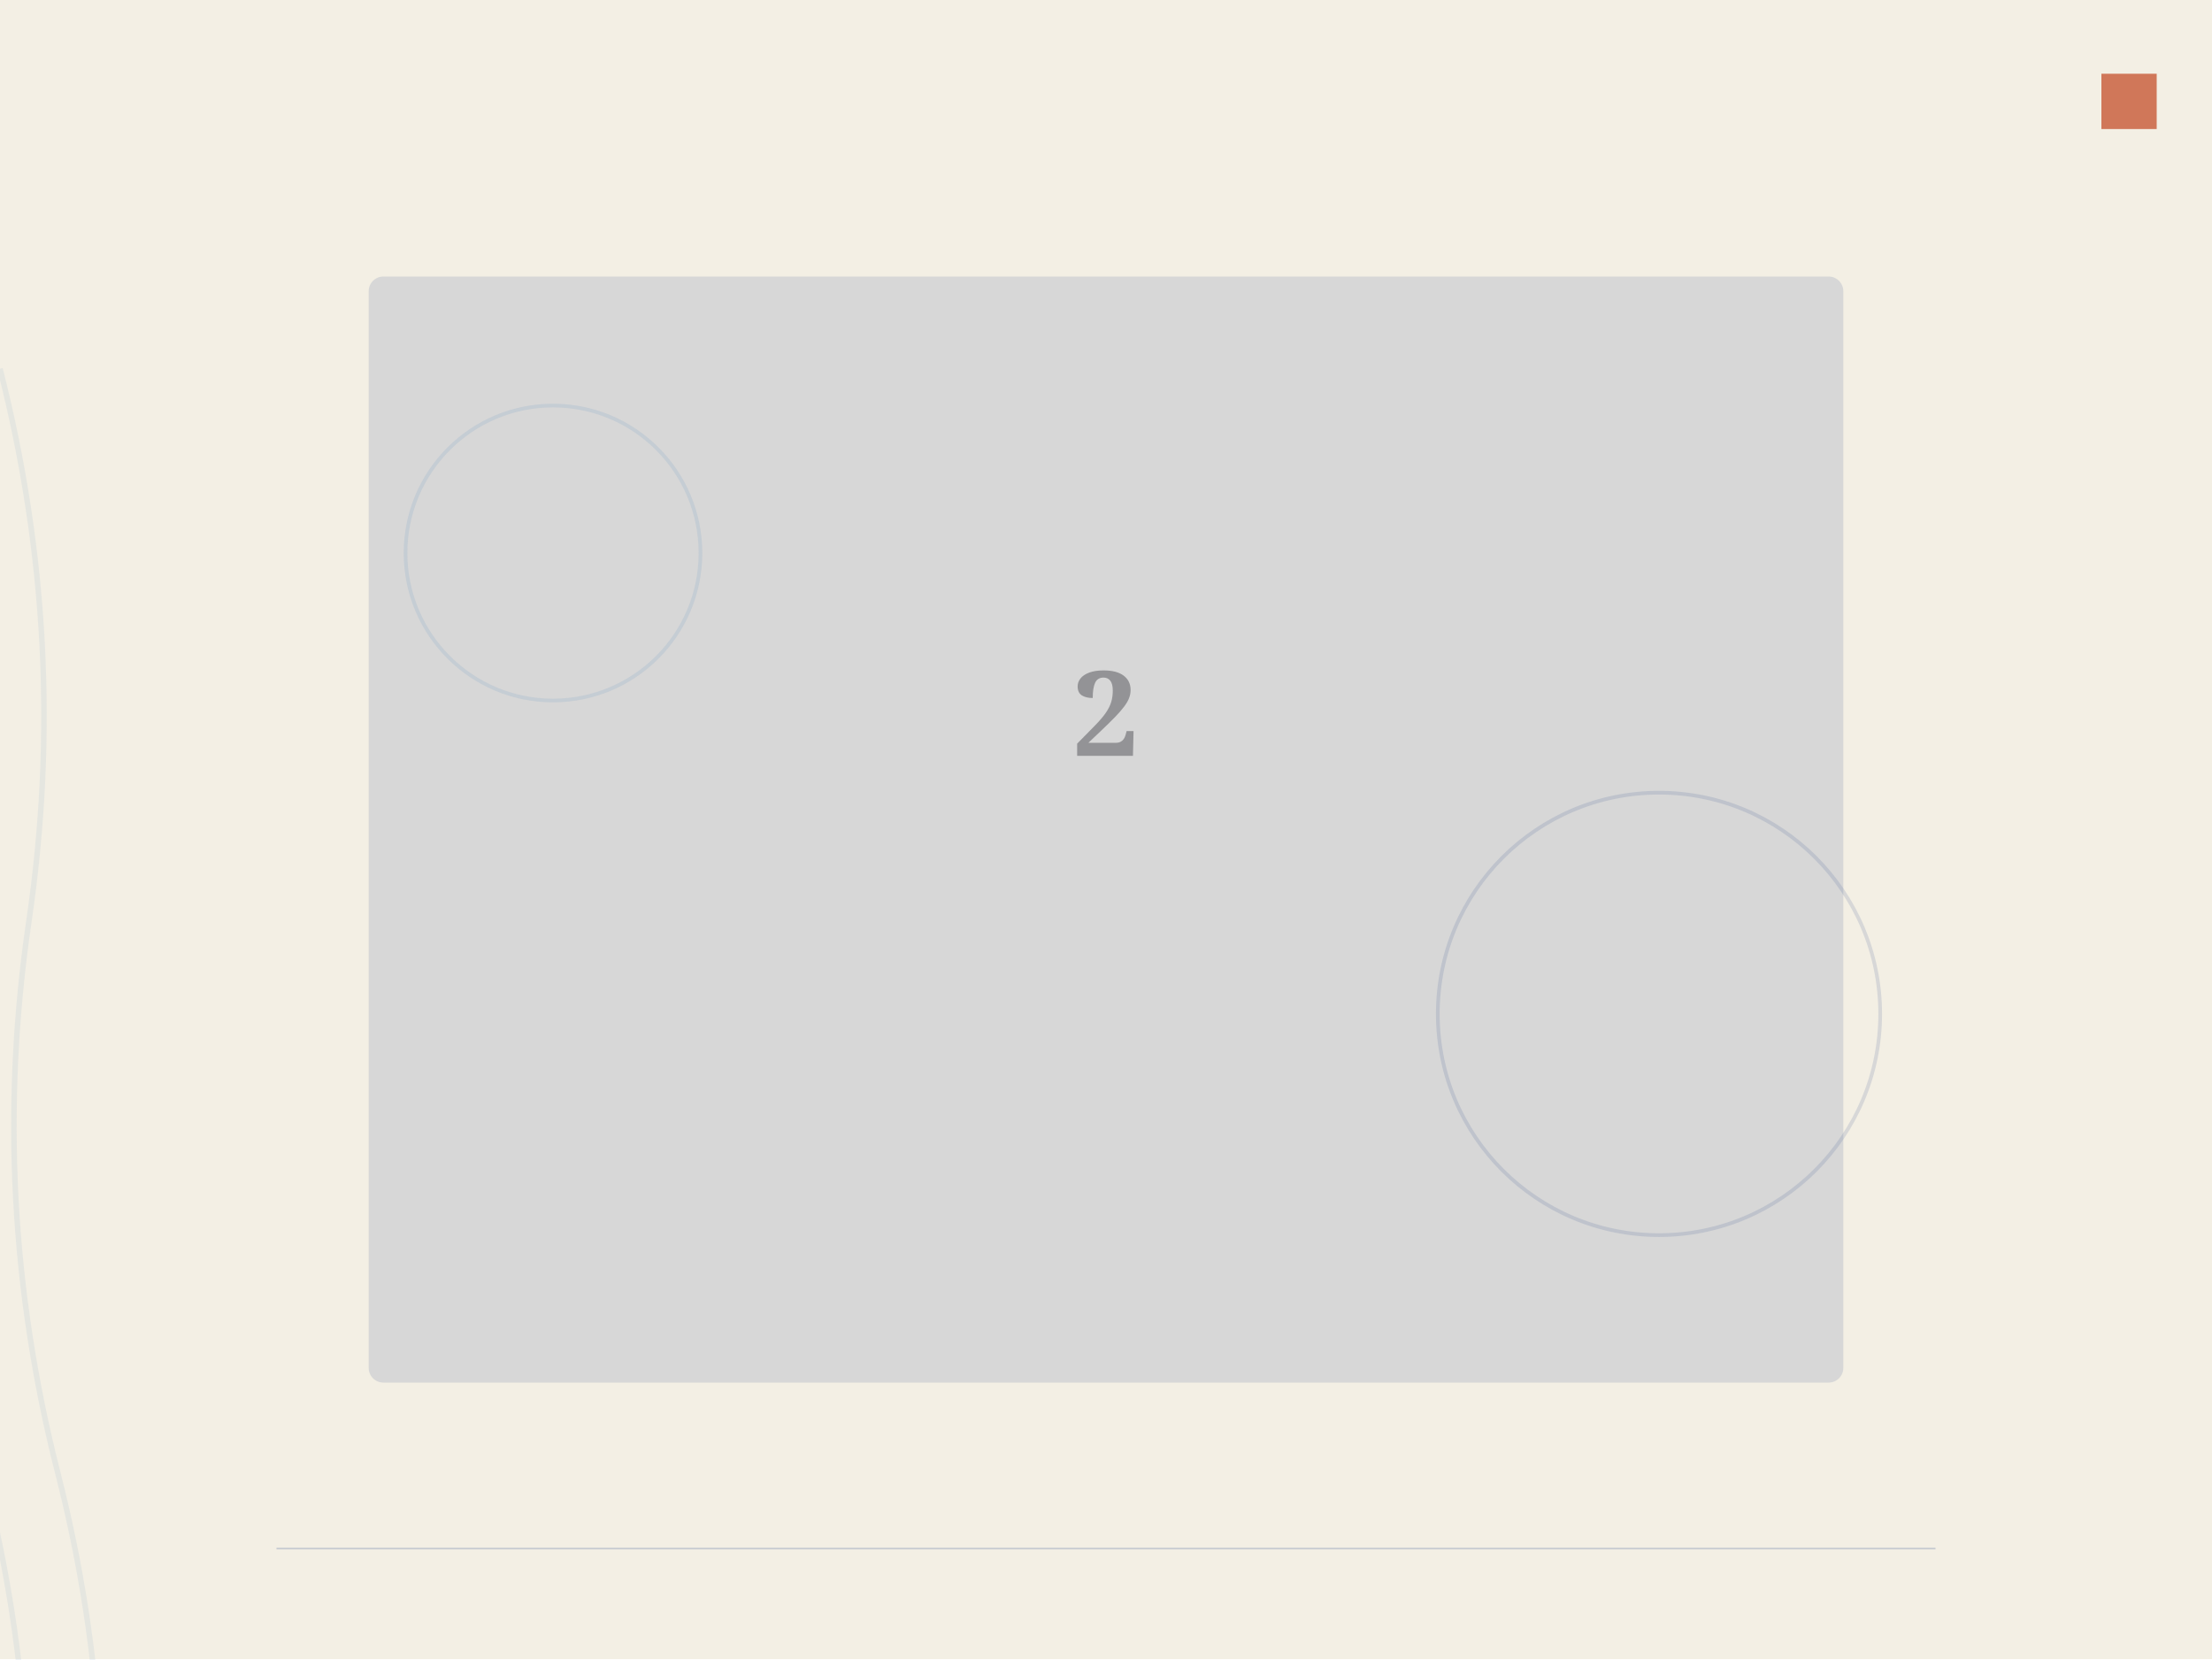
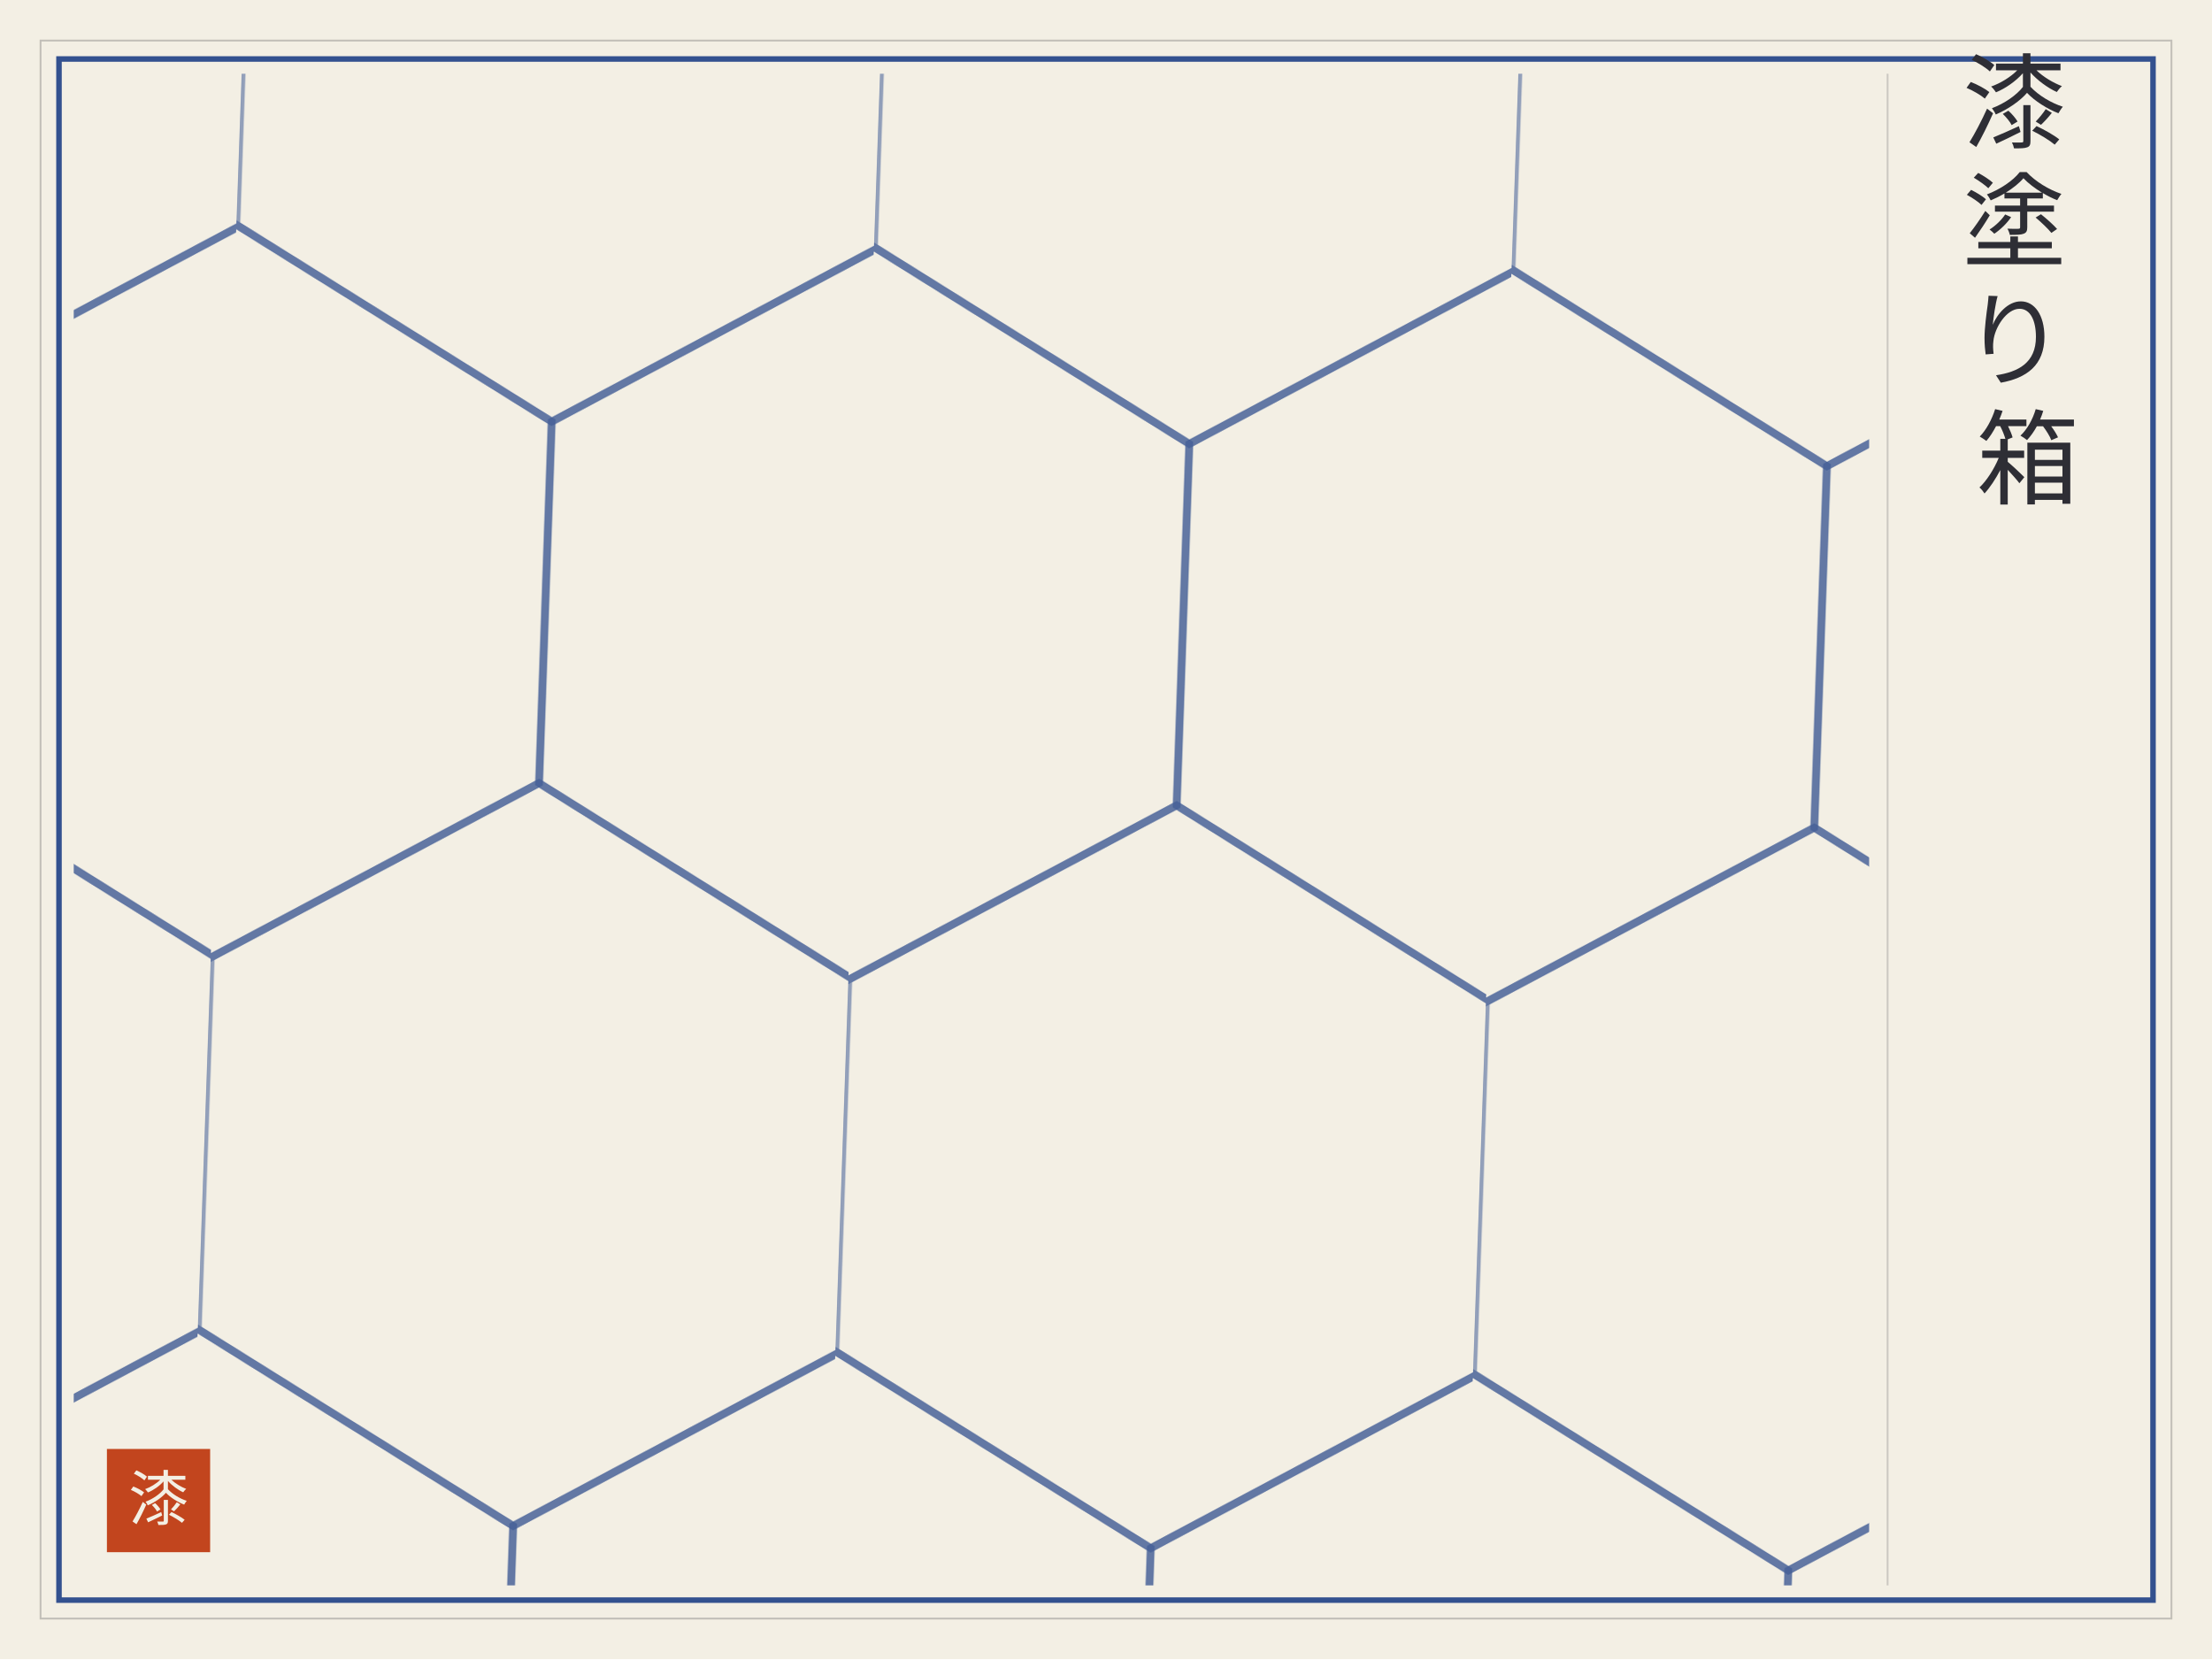
<svg xmlns="http://www.w3.org/2000/svg" width="1200" height="900" viewBox="0 0 1200 900">
  <rect width="1200" height="900" fill="#F3EFE4" />
-   <g transform="translate(0, 200) rotate(87)">
-     <g fill="none" stroke="#7FA3C7" stroke-width="3" opacity="0.12">
-       <path d="M 0 0 Q 150 -30 300 0 T 600 0 T 900 0 T 1200 0" />
-       <path d="M 0 40 Q 150 10 300 40 T 600 40 T 900 40 T 1200 40" />
-       <path d="M 0 80 Q 150 50 300 80 T 600 80 T 900 80 T 1200 80" />
+   <rect x="22" y="22" width="1156" height="856" fill="none" stroke="#2E2E35" stroke-width="1" opacity="0.25" />
+   <rect x="32" y="32" width="1136" height="836" fill="none" stroke="#33518F" stroke-width="3" />
+   <clipPath id="plate-urushi-lacquer-box-2">
+     <rect x="40.0" y="40.0" width="974.0" height="820.0" />
+   </clipPath>
+   <pattern id="pat-plate-urushi-lacquer-box-2" x="40.0" y="40.0" width="599.4" height="346.1" patternUnits="userSpaceOnUse" patternTransform="rotate(272 527.0 450.0)">
+     <g transform="scale(2.8)">
+       <polygon points="72.0,0.0 36.0,62.4 -36.0,62.4 -72.0,0.0 -36.0,-62.4 36.0,-62.4" fill="none" stroke="#33518F" stroke-width="1.5" opacity="0.5" />
+       <polygon points="180.0,62.4 144.0,124.7 72.0,124.7 36.0,62.4 72.0,0.0 144.0,0.0" fill="none" stroke="#33518F" stroke-width="1.5" opacity="0.5" />
+       <polygon points="288.0,0.0 252.0,62.4 180.0,62.4 144.0,0.0 180.0,-62.4 252.0,-62.4" fill="none" stroke="#33518F" stroke-width="1.5" opacity="0.5" />
+       <polygon points="72.0,124.7 36.0,187.1 -36.0,187.1 -72.0,124.7 -36.0,62.4 36.0,62.4" fill="none" stroke="#33518F" stroke-width="1.5" opacity="0.5" />
+       <polygon points="288.0,124.7 252.0,187.1 180.0,187.1 144.0,124.7 180.0,62.4 252.0,62.4" fill="none" stroke="#33518F" stroke-width="1.5" opacity="0.5" />
    </g>
+   </pattern>
+   <g clip-path="url(#plate-urushi-lacquer-box-2)">
+     <rect x="40.0" y="40.0" width="974.0" height="820.0" fill="#F3EFE4" />
+     <rect x="40.0" y="40.0" width="974.0" height="820.0" fill="url(#pat-plate-urushi-lacquer-box-2)" />
  </g>
-   <rect x="200" y="150" width="800" height="600" fill="#33518F" opacity="0.15" rx="8" />
-   <circle cx="300" cy="300" r="80" fill="none" stroke="#7FA3C7" stroke-width="2" opacity="0.2" />
-   <circle cx="900" cy="550" r="120" fill="none" stroke="#33518F" stroke-width="2" opacity="0.15" />
-   <text x="600" y="410" font-size="64" font-family="serif" font-weight="bold" text-anchor="middle" fill="#2E2E35" opacity="0.4">
-     2
+   <line x1="1024.0" y1="40.0" x2="1024.0" y2="860.0" stroke="#2E2E35" stroke-width="1" opacity="0.2" />
+   <text x="1100.0" y="76.0" font-family="'Hiragino Mincho ProN','Yu Mincho','Noto Serif JP',serif" font-size="56.0" text-anchor="middle" fill="#2E2E35">
+     <tspan x="1100.0" dy="0">漆</tspan>
+     <tspan x="1100.0" dy="64.4">塗</tspan>
+     <tspan x="1100.0" dy="64.4">り</tspan>
+     <tspan x="1100.0" dy="64.4">箱</tspan>
  </text>
-   <rect x="1140" y="40" width="30" height="30" fill="#C2451E" opacity="0.7" />
-   <line x1="150" y1="840" x2="1050" y2="840" stroke="#33518F" stroke-width="1" opacity="0.2" />
+   <g transform="translate(58.0, 786.0)">
+     <rect width="56" height="56" fill="#C2451E" />
+     <text x="28" y="38.64" font-family="serif" font-size="32.48" text-anchor="middle" fill="#F3EFE4">漆</text>
+   </g>
</svg>
